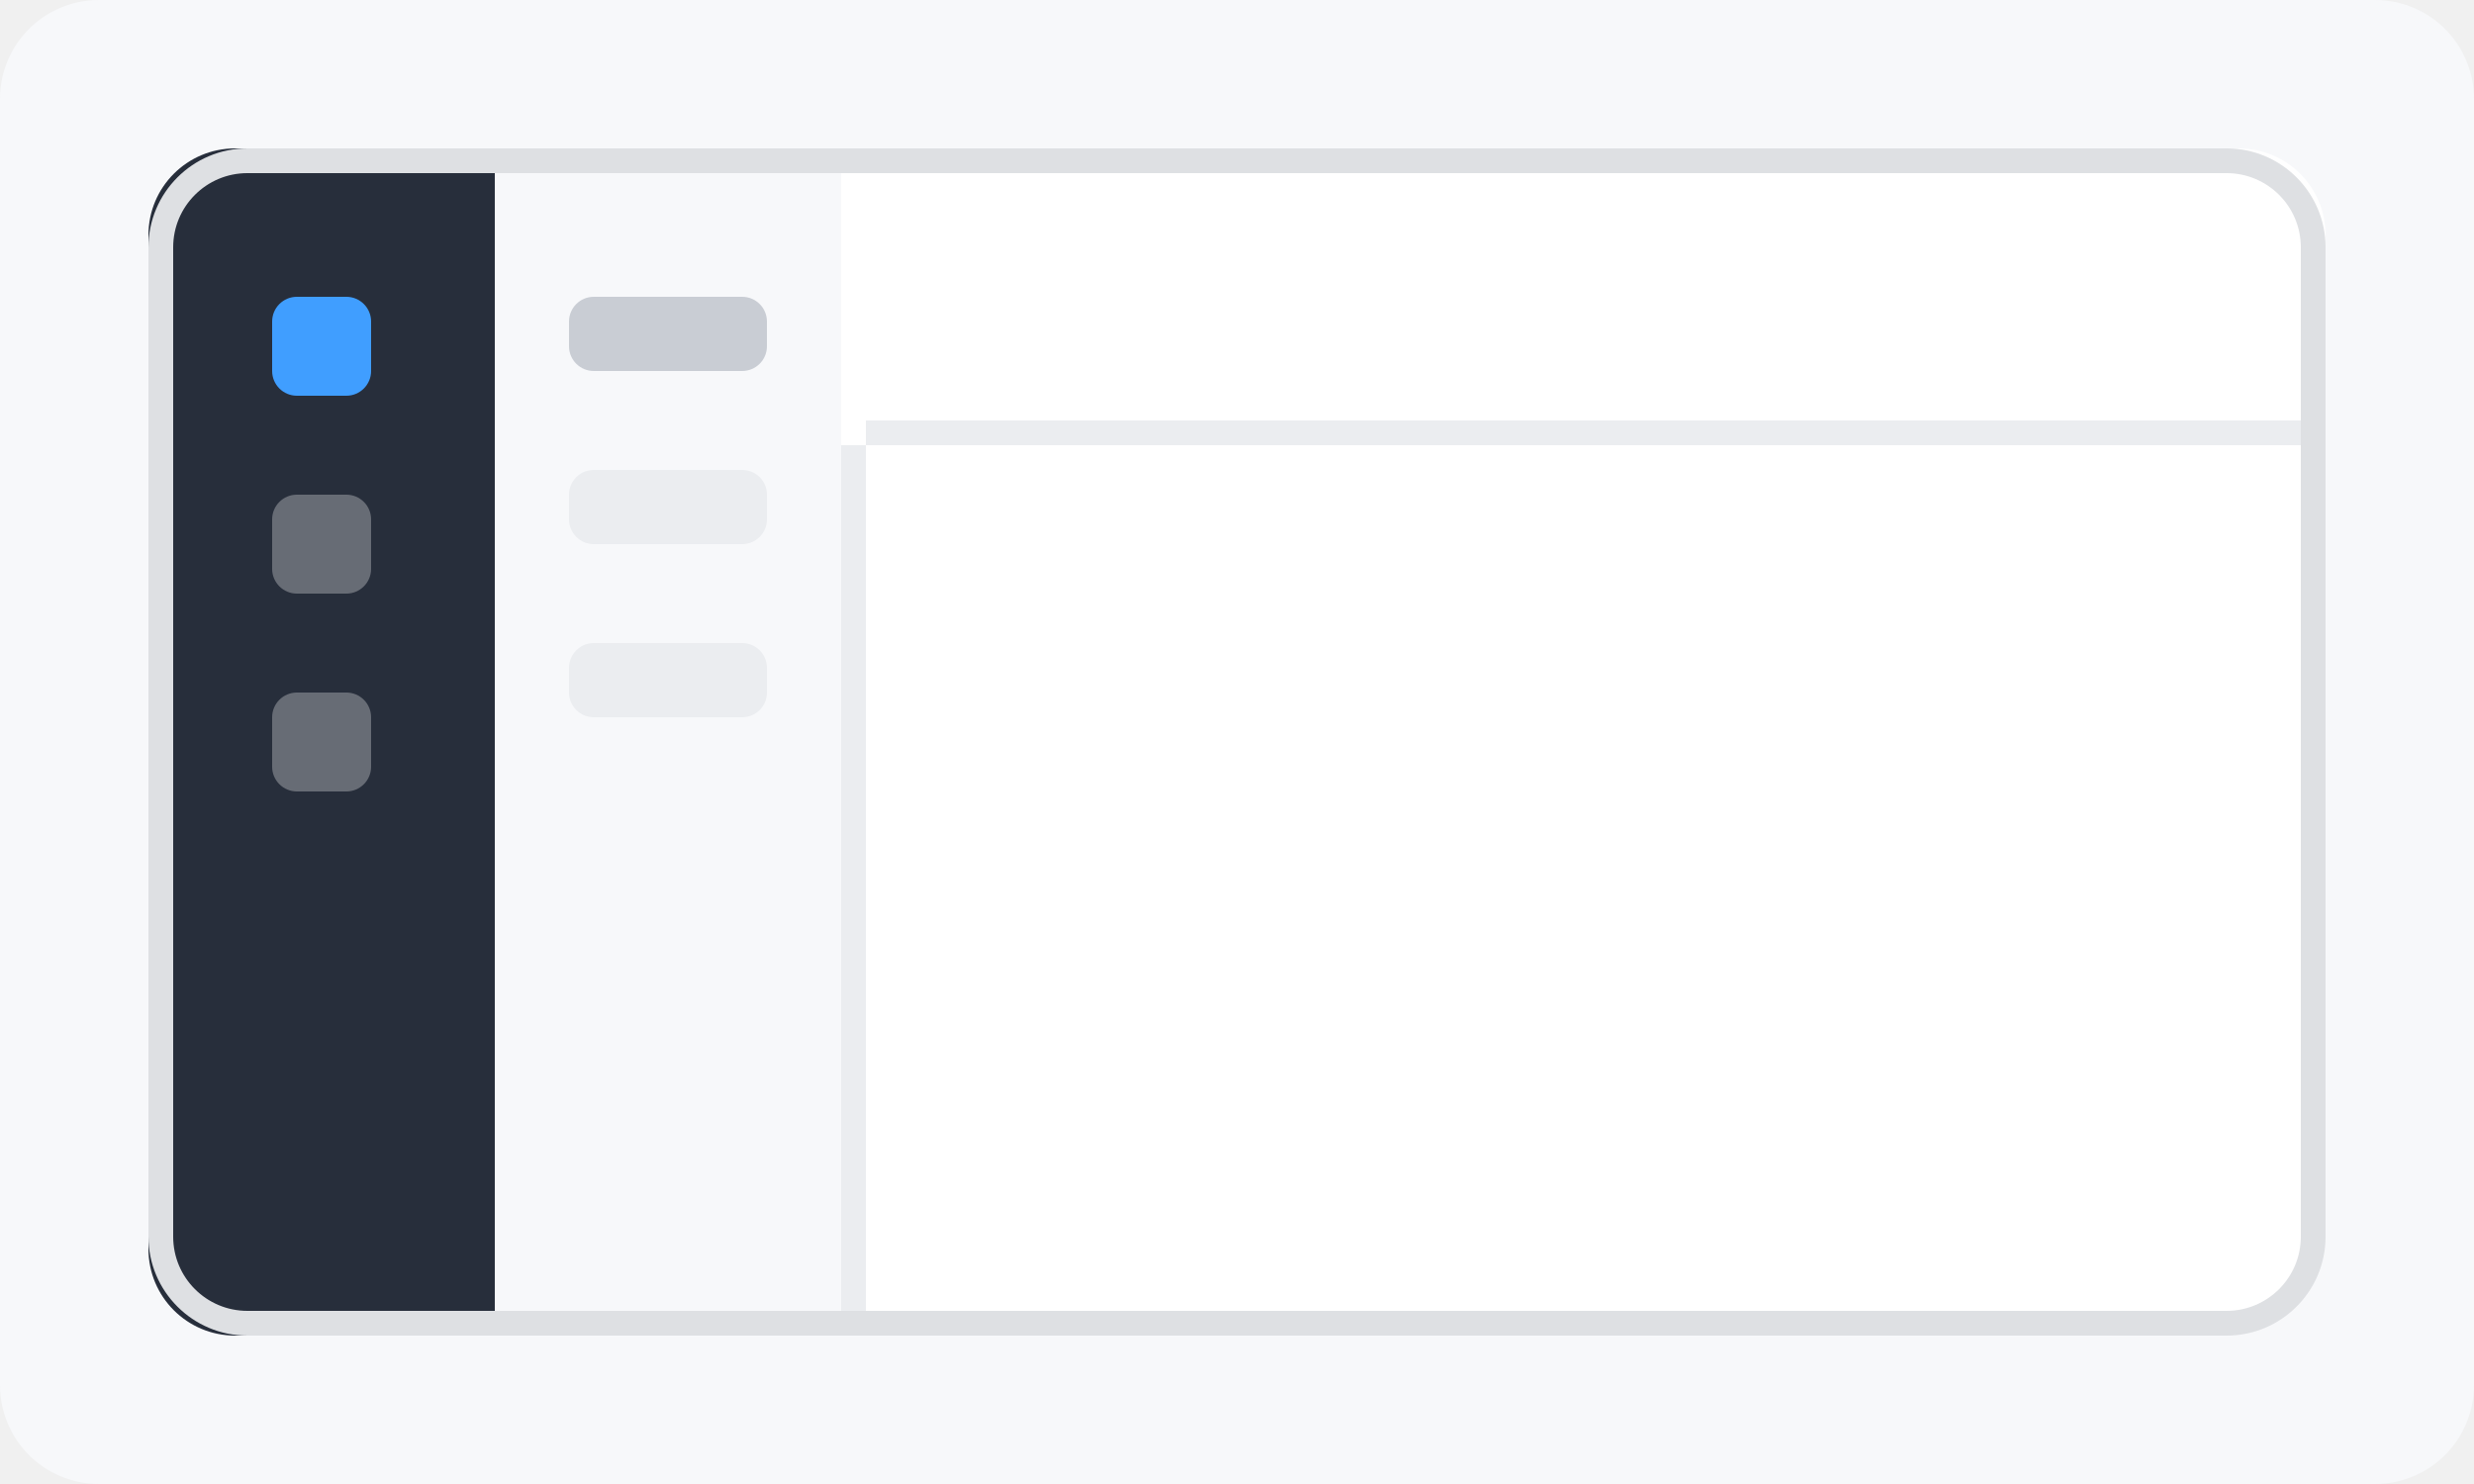
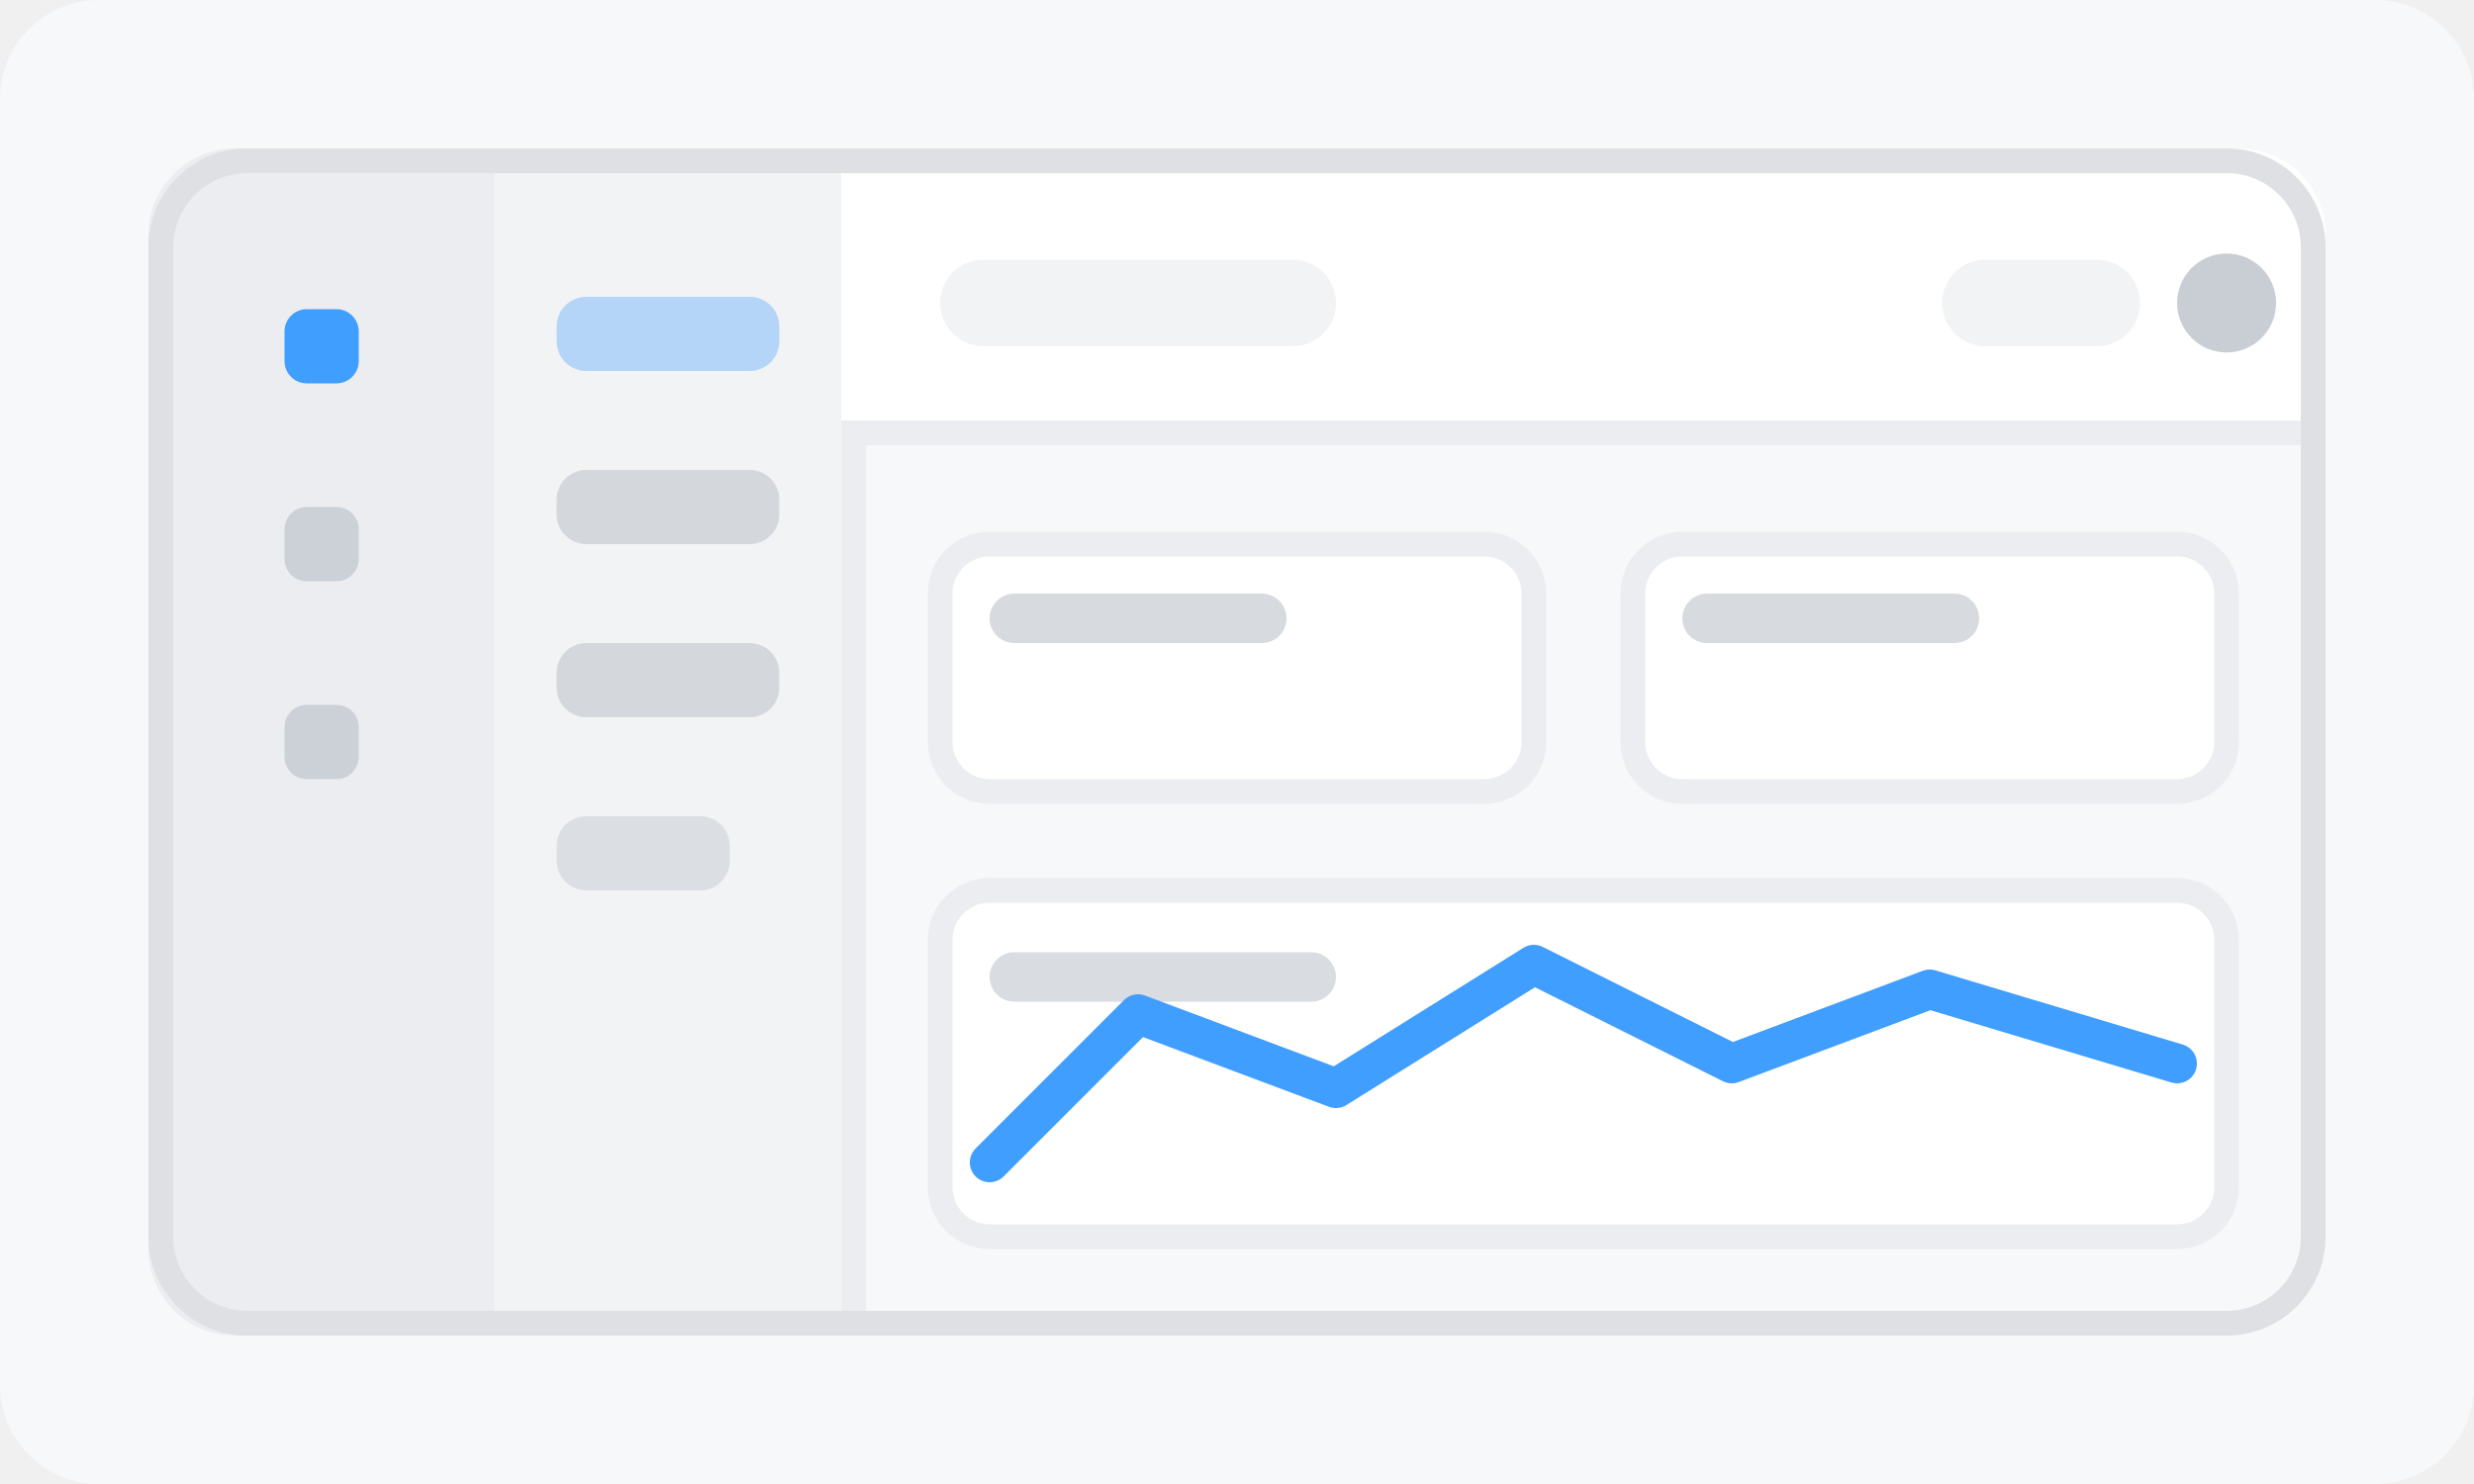
<svg xmlns="http://www.w3.org/2000/svg" width="100%" height="100%" viewBox="0 0 100 60" fill="none" preserveAspectRatio="none">
  <rect width="100" height="60" rx="4" fill="#F7F8FA" />
-   <rect x="6.5" y="6.5" width="87" height="47" rx="3.5" fill="white" />
-   <path d="M9.5 6H20V54H9.5C7.567 54 6 52.433 6 50.5V9.5C6 7.567 7.567 6 9.5 6Z" fill="#272E3B" />
-   <rect x="20" y="6" width="14" height="48" fill="#F7F8FA" />
+   <rect x="6.5" y="6.5" width="87" height="47" rx="3.5" fill="#FFFFFF" />
+   <rect x="6.5" y="18" width="87" height="36" fill="#F7F8FA" />
+   <path d="M9.5 6H20V54H9.5C7.567 54 6 52.433 6 50.5V9.5C6 7.567 7.567 6 9.5 6Z" fill="#EBEDF0" />
+   <rect x="20" y="6" width="1" height="48" fill="#DEE0E3" />
+   <rect x="20" y="6" width="14" height="48" fill="#F2F3F5" />
  <rect x="34" y="6" width="1" height="48" fill="#EBEDF0" />
-   <path d="M34 6H90.5C92.433 6 94 7.567 94 9.5V18H34V6Z" fill="white" />
-   <rect x="35" y="17" width="59" height="1" fill="#EBEDF0" />
-   <rect x="11" y="12" width="4" height="4" rx="1" fill="#409EFF" />
-   <rect x="11" y="20" width="4" height="4" rx="1" fill="white" fill-opacity="0.3" />
-   <rect x="11" y="28" width="4" height="4" rx="1" fill="white" fill-opacity="0.3" />
-   <rect x="23" y="12" width="8" height="3" rx="1" fill="#C9CDD4" />
-   <rect x="23" y="19" width="8" height="3" rx="1" fill="#EBEDF0" />
-   <rect x="23" y="26" width="8" height="3" rx="1" fill="#EBEDF0" />
-   <rect x="6.5" y="6.5" width="87" height="47" rx="3.5" stroke="#DEE0E3" fill="none" />
+   <path d="M34 6H90.5C92.433 6 94 7.567 94 9.5V18H34V6Z" fill="#FFFFFF" />
+   <rect x="34" y="17" width="60" height="1" fill="#EBEDF0" />
+   <rect x="11.5" y="12.5" width="3" height="3" rx="0.9" fill="#409EFF" />
+   <rect x="11.5" y="20.5" width="3" height="3" rx="0.9" fill="#C9CDD4" fill-opacity="0.9" />
+   <rect x="11.5" y="28.5" width="3" height="3" rx="0.9" fill="#C9CDD4" fill-opacity="0.9" />
+   <rect x="22.5" y="12" width="9" height="3" rx="1.2" fill="#409EFF" fill-opacity="0.35" />
+   <rect x="22.5" y="19" width="9" height="3" rx="1.2" fill="#C9CDD4" fill-opacity="0.75" />
+   <rect x="22.5" y="26" width="9" height="3" rx="1.2" fill="#C9CDD4" fill-opacity="0.75" />
+   <rect x="22.5" y="33" width="7" height="3" rx="1.2" fill="#C9CDD4" fill-opacity="0.55" />
+   <rect x="38" y="10.5" width="16" height="3.5" rx="1.75" fill="#F2F3F5" />
+   <rect x="78.5" y="10.5" width="8" height="3.5" rx="1.75" fill="#F2F3F5" />
+   <circle cx="90" cy="12.25" r="2" fill="#C9CDD4" />
+   <rect x="38" y="22" width="24" height="10" rx="2" fill="#FFFFFF" stroke="#EBEDF0" />
+   <rect x="40" y="24" width="12" height="2" rx="1" fill="#C9CDD4" fill-opacity="0.75" />
+   <rect x="66" y="22" width="24" height="10" rx="2" fill="#FFFFFF" stroke="#EBEDF0" />
+   <rect x="68" y="24" width="12" height="2" rx="1" fill="#C9CDD4" fill-opacity="0.75" />
+   <rect x="38" y="36" width="52" height="14" rx="2" fill="#FFFFFF" stroke="#EBEDF0" />
+   <rect x="40" y="38.5" width="14" height="2" rx="1" fill="#C9CDD4" fill-opacity="0.7" />
+   <path d="M40 47 L46 41 L54 44 L62 39 L70 43 L78 40 L88 43" stroke="#409EFF" stroke-width="1.6" stroke-linecap="round" stroke-linejoin="round" />
+   <rect x="6.5" y="6.5" width="87" height="47" rx="3.5" stroke="#DEE0E3" />
</svg>
